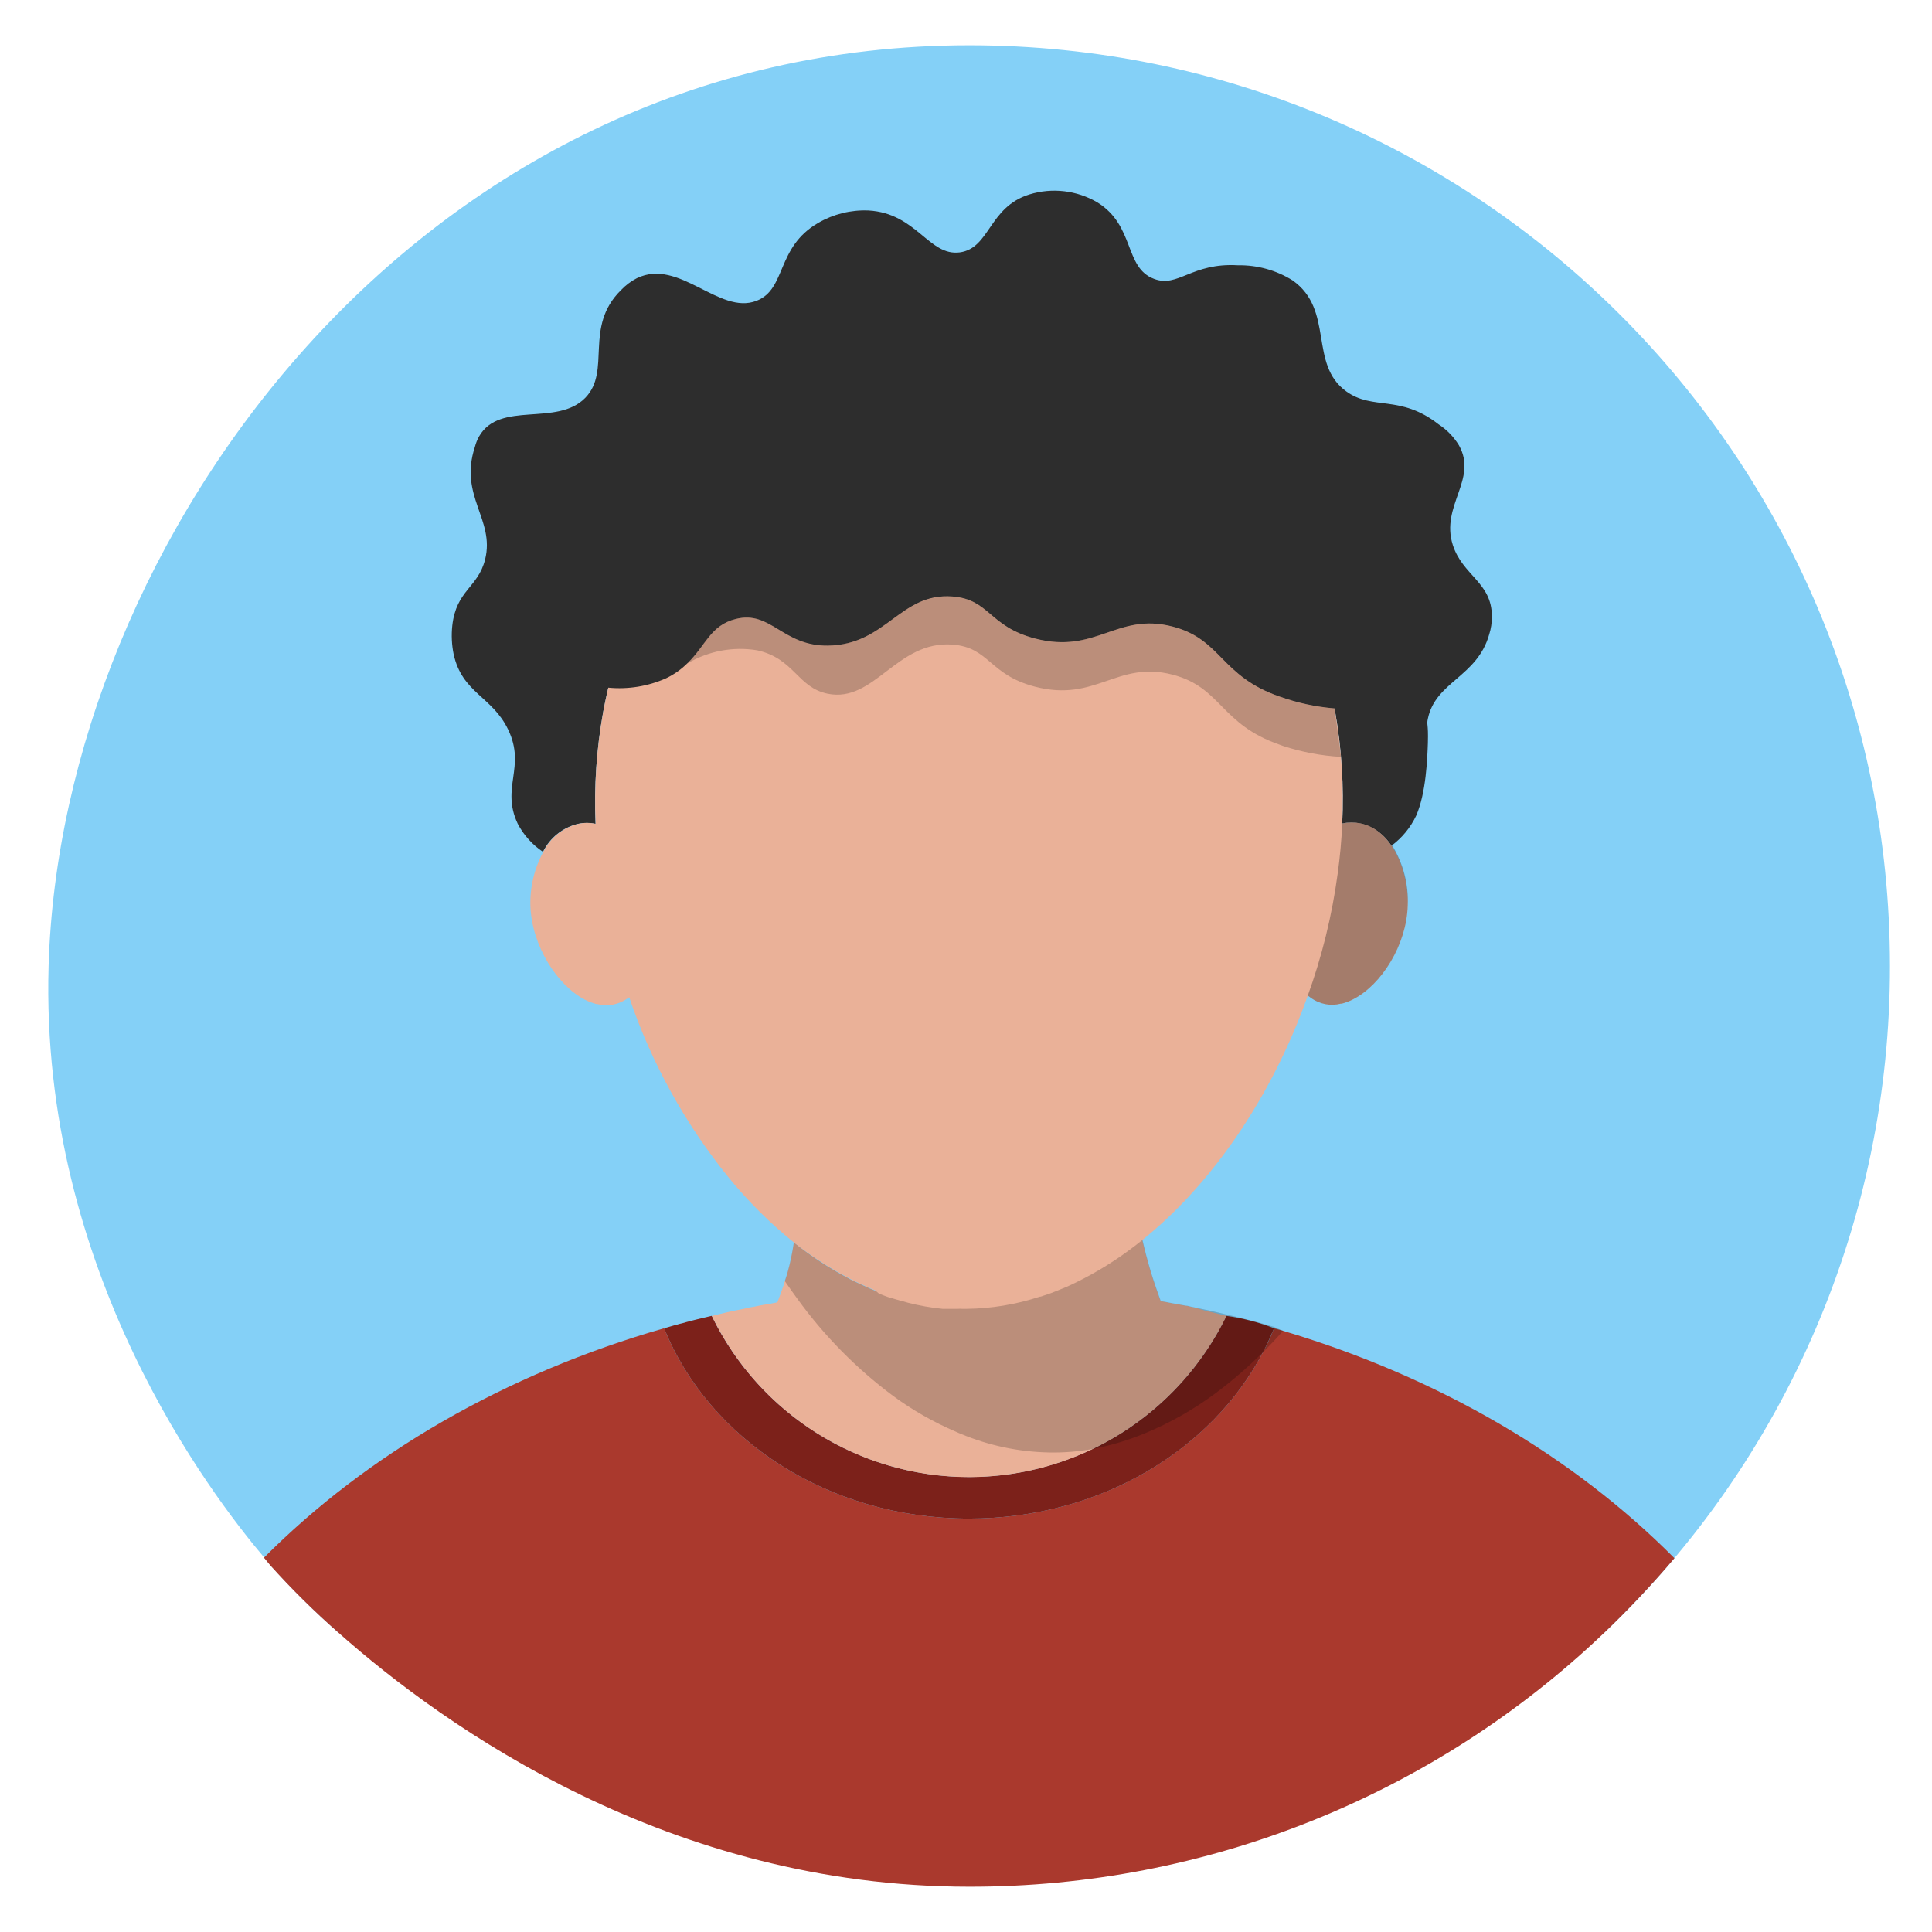
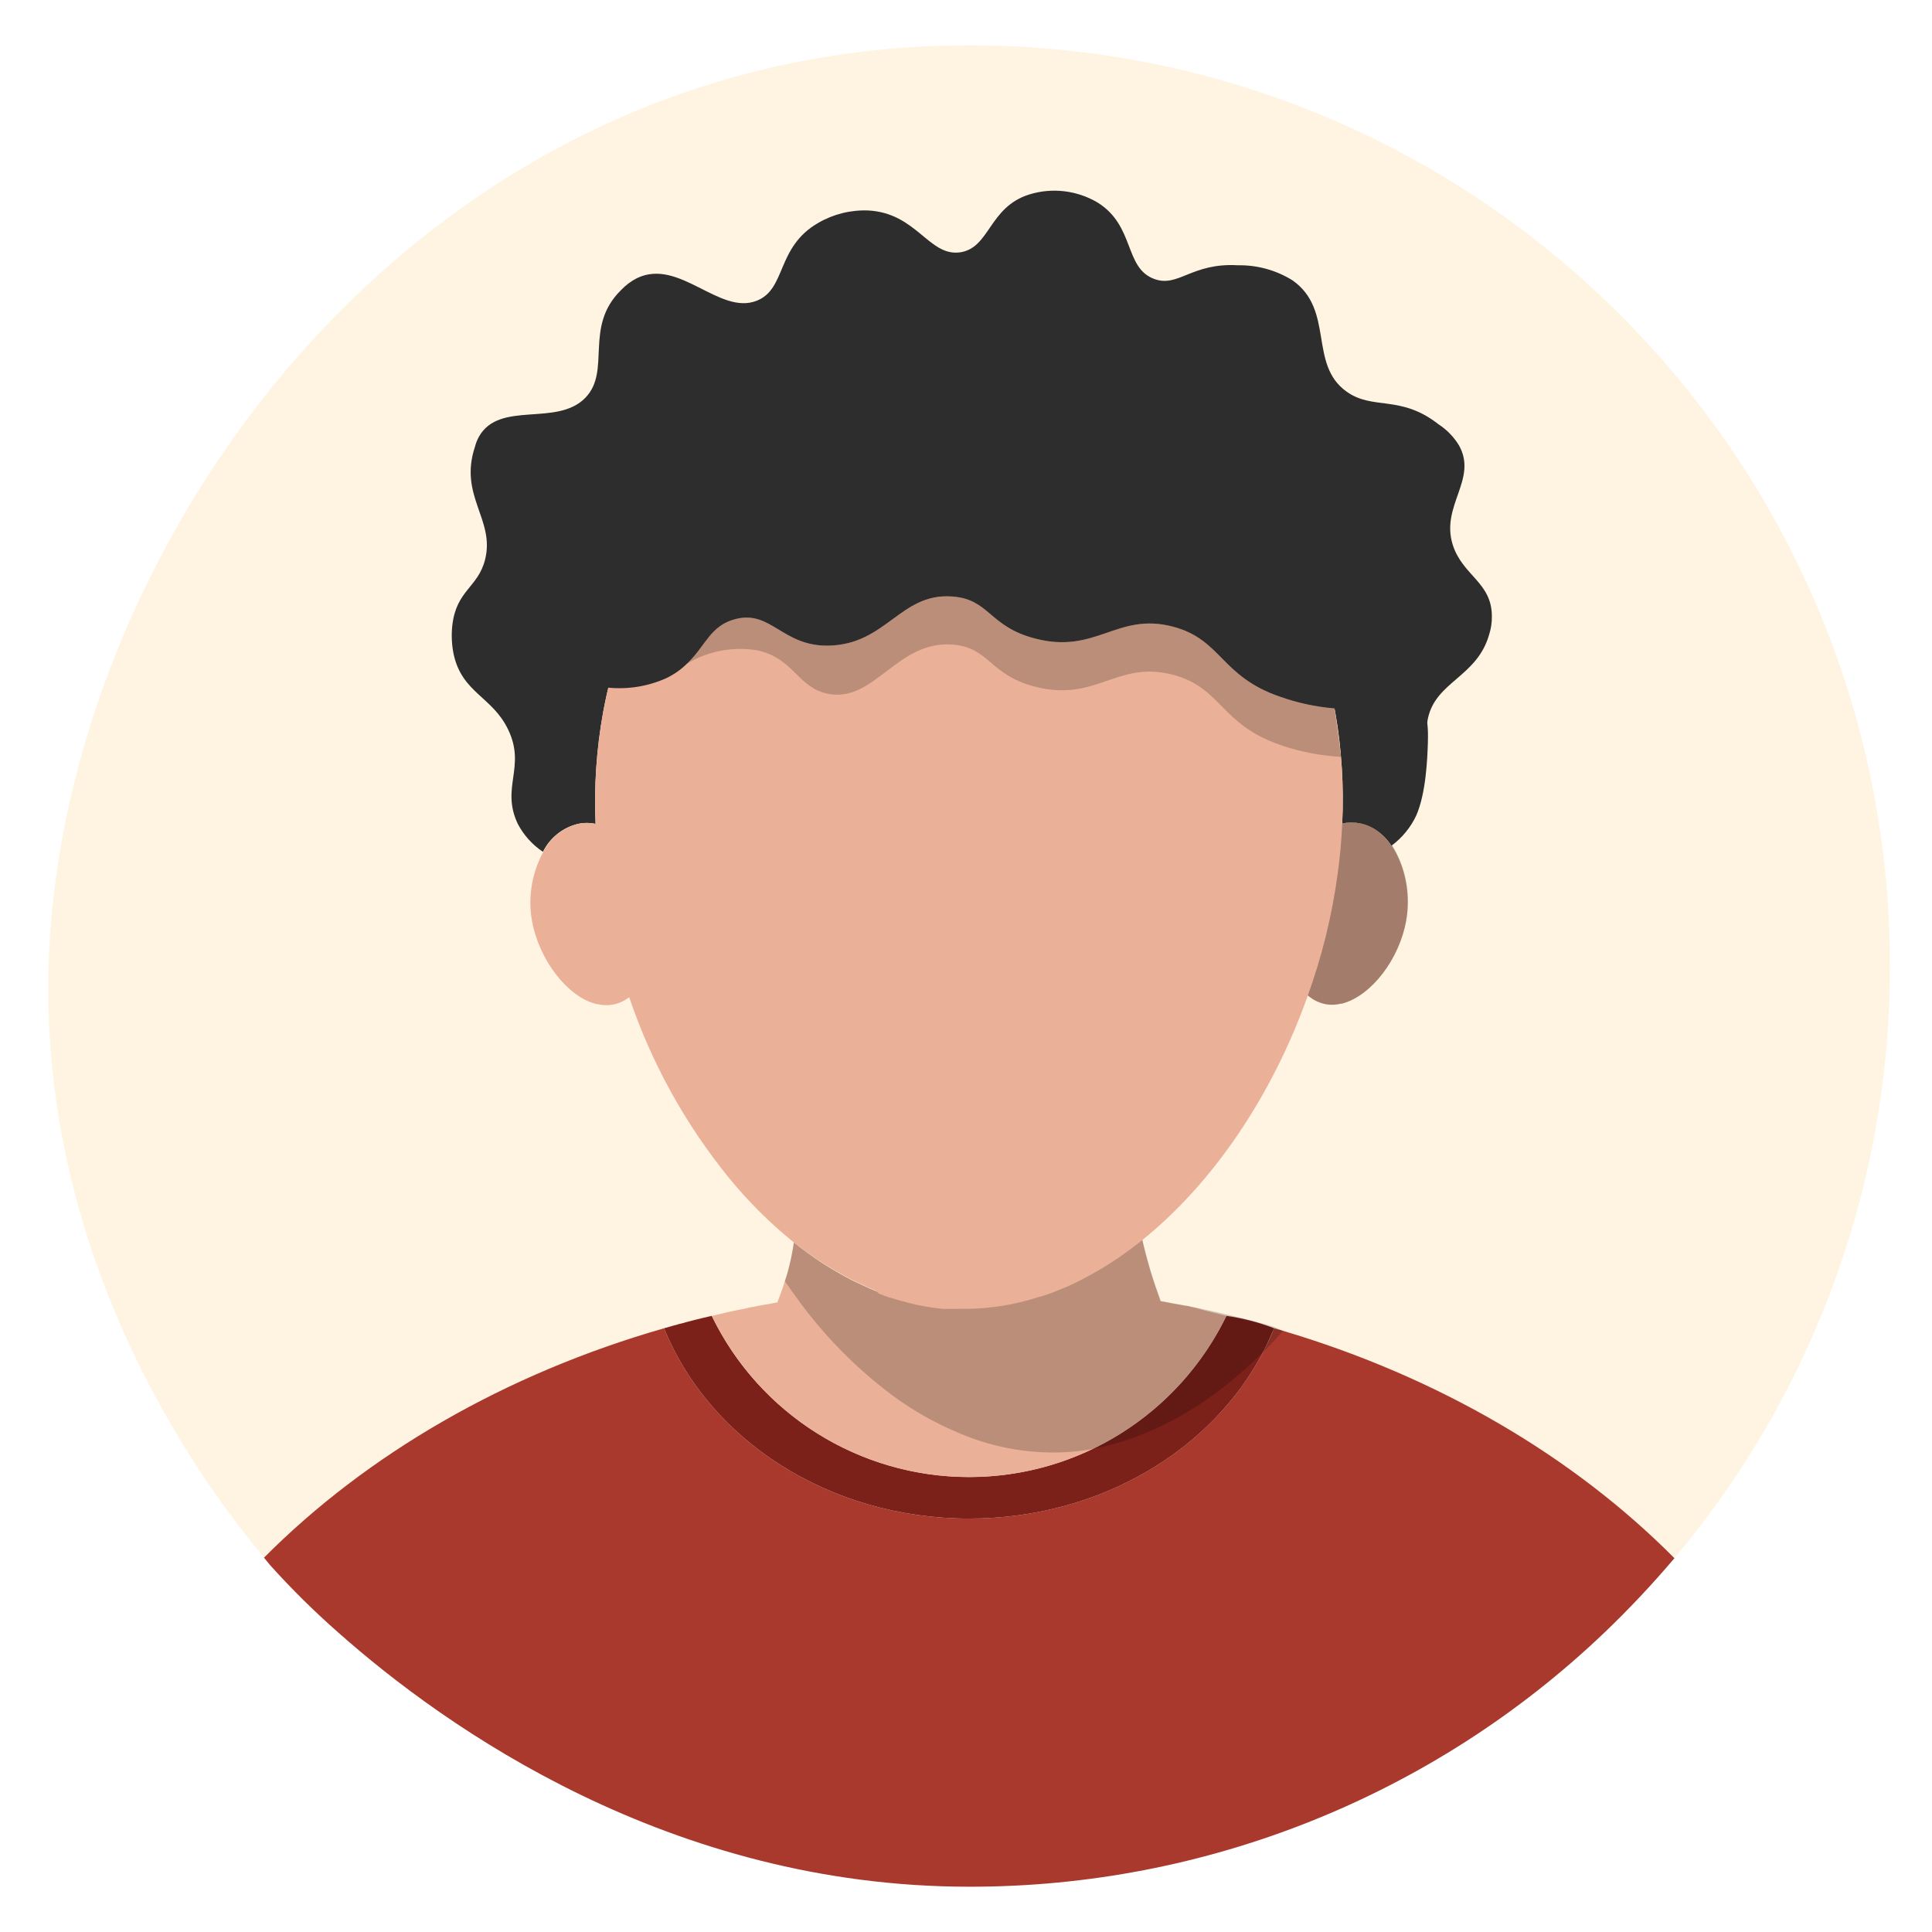
<svg xmlns="http://www.w3.org/2000/svg" width="800px" height="800px" viewBox="0 0 256 256" data-name="Layer 1" id="Layer_1">
  <defs>
-     <style>.cls-1{fill:#84d0f7;}.cls-2{fill:#aa392d;}.cls-3{fill:#7c211a;}.cls-4{fill:#eab198;}.cls-5{fill:#2d2d2d;}.cls-6{opacity:0.2;}.cls-7{opacity:0.3;}</style>
+     <style>.cls-1{fill:#fff4e2;}.cls-2{fill:#aa392d;}.cls-3{fill:#7c211a;}.cls-4{fill:#eab198;}.cls-5{fill:#2d2d2d;}.cls-6{opacity:0.2;}.cls-7{opacity:0.3;}</style>
  </defs>
  <g data-name="Male 3" id="Male_3">
    <path class="cls-1" d="M250.43,128a121.66,121.66,0,0,1-37.86,88.34H44.85a102.15,102.15,0,0,1-9-8.94l-.83-1C28,198.08,5.26,168.49,6.44,128,8.07,71.91,55.22,6,128.44,6A122,122,0,0,1,250.43,128Z" id="Wallpaper" />
    <path class="cls-2" d="M221.87,206.47a129.62,129.62,0,0,1-9.3,9.88A121.64,121.64,0,0,1,128.44,250c-39.67,0-69.4-21.07-83.58-33.65a108,108,0,0,1-9.06-8.95c-.22-.29-.51-.6-.82-1C48.61,192.7,66.92,182.05,88,176c5.91,14.7,21.76,25.22,40.4,25.22,17.32,0,32.22-9.08,39-22.13.53-1,1-2,1.42-3.09l1.15.33C190.59,182.45,208.51,193,221.87,206.47Z" id="Sweater" />
    <path class="cls-3" d="M168.82,176c-.42,1-.89,2.06-1.42,3.09-6.77,13.05-21.67,22.13-39,22.13-18.64,0-34.49-10.52-40.4-25.22.45-.13.89-.24,1.33-.38a4.81,4.81,0,0,0,.65-.18l.69-.17a1.42,1.42,0,0,1,.22-.07s1.75-.47,3.42-.84a37.9,37.9,0,0,0,68.19,0A28.44,28.44,0,0,1,168.82,176Z" id="Neckband" />
    <path class="cls-4" d="M162.51,174.37A38.09,38.09,0,0,1,145,191.9a37.9,37.9,0,0,1-50.68-17.53c1.35-.34,2.7-.65,4.08-.91.33-.07.67-.14,1-.23l.51-.08.87-.18,1.2-.2c.29-.07.6-.11.91-.18H103c.33-.86.68-1.8,1-2.82.12-.33.23-.71.34-1.06a33.22,33.22,0,0,0,.86-4.07,41.84,41.84,0,0,0,6.93,4.6,5.45,5.45,0,0,1,.53.29c.2.09.42.2.62.31l.76.35.44.2c.11.07.25.11.38.18s.31.13.44.2.32.11.45.18h0a1.76,1.76,0,0,1,.2.09l.53.2c.2.09.43.17.67.26h0l.74.27.15,0c.16.07.33.11.51.18s.51.16.76.22.24.07.37.09l.69.2a38.73,38.73,0,0,0,4.55.8c.16,0,.31,0,.47,0l.33,0,.62,0,.56,0a4.29,4.29,0,0,1,.62,0h.56a30.69,30.69,0,0,0,9.74-1.62.07.07,0,0,0,.07,0,1.57,1.57,0,0,0,.35-.11c.8-.26,1.49-.55,2.13-.8l.85-.35a1.65,1.65,0,0,1,.22-.09,38.51,38.51,0,0,0,9.88-6.13c.31,1.38.69,2.84,1.15,4.38.42,1.37.87,2.66,1.31,3.88.38.07.74.11,1.11.2s.74.13,1.09.2l1.09.2c.26,0,.53.11.8.16s.35.06.53.11C159.83,173.75,161.18,174,162.51,174.37Z" id="Neck" />
    <path class="cls-5" d="M197.68,81.66a7.51,7.51,0,0,1-.36,2.42c-1.6,5.64-7.1,6.22-8.12,11.15-.2.91.08.44,0,3.24-.07,2-.23,6.59-1.54,9.59a10.57,10.57,0,0,1-3.28,4,6.64,6.64,0,0,0-4.15-2.95,6,6,0,0,0-2.38,0,66.89,66.89,0,0,0-.93-14.77,66,66,0,0,0-2.58-9.85c-.46-1.4-1-2.8-1.55-4.18a74.58,74.58,0,0,0-8.63-15.49c-8.64-11.79-21-20.56-35.9-20.51a39.75,39.75,0,0,0-24.46,8.88c-7.64,6-13.77,14.32-18,23.22A72,72,0,0,0,79.91,94.4a67,67,0,0,0-1,14.77,5.47,5.47,0,0,0-2.35,0,7,7,0,0,0-4.62,3.7,10.12,10.12,0,0,1-3.33-3.7c-2.29-4.82,1.11-7.51-1.27-12.48-2.11-4.42-6.1-4.84-7.23-10a12.36,12.36,0,0,1-.18-3.79c.53-4.73,3.4-5,4.35-8.77,1.33-5.31-3.51-8.39-1.35-14.92a5.8,5.8,0,0,1,.55-1.38c2.75-4.79,10.3-1.24,14.08-5.12,3.48-3.58-.25-9.37,4.72-14.26a7.79,7.79,0,0,1,2.11-1.59c5.6-2.71,10.9,4.92,15.85,3,4-1.54,2.56-7.09,8.19-10.33a12.24,12.24,0,0,1,6.64-1.64c6.4.35,8,6.1,12.12,5.55,4-.56,3.8-6,9.22-7.68a11.24,11.24,0,0,1,9,1.06c5,3.09,3.53,8.64,7.5,10.13,3.2,1.22,4.95-2.16,11.13-1.8a13.25,13.25,0,0,1,7.23,2c5.58,3.93,2.09,11.1,7.13,14.72,3.53,2.55,7.13.37,12.21,4.35a8.76,8.76,0,0,1,2.71,2.79c2.53,4.51-2.47,8-.82,13.19C193.81,76.29,197.68,77.16,197.68,81.66Z" id="Hairs" />
    <path class="cls-6" d="M170,176.34c-.84,1-1.69,1.87-2.57,2.76a58.26,58.26,0,0,1-6.29,5.46,43.63,43.63,0,0,1-9.5,5.39,35.15,35.15,0,0,1-6.61,2,28.63,28.63,0,0,1-6.06.51A31.79,31.79,0,0,1,127.33,190c-.23-.09-.45-.18-.67-.29a41.62,41.62,0,0,1-8.3-4.73,59.52,59.52,0,0,1-12.68-12.85c-.58-.78-1.13-1.58-1.69-2.38.12-.33.23-.71.34-1.06a33.22,33.22,0,0,0,.86-4.07c.6.47,1.2.94,1.82,1.38a44.9,44.9,0,0,0,5.11,3.22,5.45,5.45,0,0,1,.53.29c.2.09.42.2.62.31l.76.35.44.2a4.11,4.11,0,0,0,.38.18c.16.07.31.13.44.2s.32.11.45.18h0a1.76,1.76,0,0,1,.2.09l.53.2.67.26h0l.74.27.15,0c.16.07.33.11.51.18s.51.16.76.22.24.07.37.09l.69.2a31,31,0,0,0,4.55.8c.16,0,.31,0,.47,0l.33,0,.62,0,.56,0a4.29,4.29,0,0,1,.62,0h.56a32.12,32.12,0,0,0,9.74-1.62.07.07,0,0,0,.07,0,1.57,1.57,0,0,0,.35-.11c.67-.22,1.31-.46,2-.73a.67.67,0,0,0,.17-.07l.85-.35a1.65,1.65,0,0,1,.22-.09,45.91,45.91,0,0,0,8.26-4.88c.55-.4,1.09-.83,1.62-1.25.31,1.38.69,2.84,1.15,4.38.42,1.37.87,2.66,1.31,3.88.38.07.74.11,1.11.2s.74.13,1.09.2l1.09.2c.26,0,.53.11.8.16s.35.06.53.11c1.38.29,2.73.57,4.06.91,2.13.49,4.24,1,6.31,1.64Z" id="NeckShadow" />
    <path class="cls-4" d="M186.54,120c-.16,5.2-3.48,10.46-7.19,12.39a7.27,7.27,0,0,1-1.57.61l-.12,0a4.9,4.9,0,0,1-2,.06,5,5,0,0,1-2-.88,2.83,2.83,0,0,1-.28-.2,7.34,7.34,0,0,1-1.12-1.11c-2.68-3.23-3.78-9.29-2-14.11a14.48,14.48,0,0,1,3.24-5.06,9,9,0,0,1,4.42-2.6,5.91,5.91,0,0,1,2.37,0C184.64,110,186.67,115.7,186.54,120Z" id="RightEar" />
    <path class="cls-7" d="M186.53,120c-.15,5.2-3.46,10.46-7.19,12.39a7.07,7.07,0,0,1-1.55.6.34.34,0,0,1-.14,0,4.55,4.55,0,0,1-2,.07,4.92,4.92,0,0,1-2-.87c-.09-.06-.18-.15-.29-.22a6.48,6.48,0,0,1-1.11-1.11c-2.51-3-3.62-8.5-2.29-13.14.09-.33.2-.64.31-1a14.75,14.75,0,0,1,3.24-5.07,9,9,0,0,1,4.42-2.59,6,6,0,0,1,2.38,0,6.64,6.64,0,0,1,4.15,2.95A13.9,13.9,0,0,1,186.53,120Z" id="RightEarShadow" />
    <path class="cls-4" d="M84.61,130.92a6.5,6.5,0,0,1-1.24,1.22c0,.05-.11.07-.15.11a5.07,5.07,0,0,1-2,.87,5,5,0,0,1-2.06-.07.26.26,0,0,1-.11,0,7.5,7.5,0,0,1-1.58-.6c-3.7-1.93-7-7.19-7.19-12.39a14.23,14.23,0,0,1,1.71-7.19,7,7,0,0,1,4.62-3.7,5.47,5.47,0,0,1,2.35,0,8.66,8.66,0,0,1,4.44,2.59,14.73,14.73,0,0,1,3.24,5,11.07,11.07,0,0,1,.44,1.49C88.14,122.82,87,128,84.61,130.92Z" id="LeftEar" />
    <path class="cls-4" d="M177.85,109.17q-.14,3.28-.6,6.59a78.11,78.11,0,0,1-4,16.27c-4.66,13.1-12.48,24.71-21.91,32.3-.53.42-1.07.85-1.62,1.25a45.91,45.91,0,0,1-8.26,4.88,1.65,1.65,0,0,0-.22.09l-.85.35a.67.67,0,0,1-.17.07c-.65.27-1.29.51-2,.73a1.57,1.57,0,0,1-.35.11.07.07,0,0,1-.07,0,32.12,32.12,0,0,1-9.74,1.62h-.56a4.29,4.29,0,0,0-.62,0l-.56,0-.62,0-.33,0c-.16,0-.31,0-.47,0a31,31,0,0,1-4.55-.8l-.69-.2c-.13,0-.24-.06-.37-.09s-.51-.15-.76-.22-.35-.11-.51-.18l-.15,0-.74-.27h0l-.67-.26L116,171a1.76,1.76,0,0,0-.2-.09h0c-.13-.07-.29-.11-.45-.18s-.28-.13-.44-.2a4.11,4.11,0,0,1-.38-.18l-.44-.2-.76-.35c-.2-.11-.42-.22-.62-.31a5.45,5.45,0,0,0-.53-.29A44.9,44.9,0,0,1,107,166c-.62-.44-1.22-.91-1.82-1.38a58.92,58.92,0,0,1-8.57-8.52,77.06,77.06,0,0,1-13.25-24c-.15-.35-.26-.73-.4-1.11a78,78,0,0,1-3.42-14.65c-.17-1.2-.31-2.4-.42-3.62-.09-1-.15-2-.2-3.08,0-.18,0-.34,0-.51a67,67,0,0,1,1-14.77,72,72,0,0,1,5.88-17.93c4.24-8.9,10.37-17.27,18-23.22a39.75,39.75,0,0,1,24.46-8.88c14.92,0,27.26,8.72,35.9,20.51a74.58,74.58,0,0,1,8.63,15.49c.56,1.38,1.09,2.78,1.55,4.18a66,66,0,0,1,2.58,9.85A66.89,66.89,0,0,1,177.85,109.17Z" id="Head" />
    <path class="cls-6" d="M177.7,100.29A30.21,30.21,0,0,1,170,98.84a3.7,3.7,0,0,1-.4-.15c-7.94-2.73-7.72-7.62-14.25-9.3-7.37-1.89-10.12,3.7-18.2,1.6-6.15-1.6-6-5.2-10.95-5.58-7.39-.55-10.32,7.77-16.53,6.51-4-.82-4.42-4.66-9.33-5.75a13.73,13.73,0,0,0-9.21,1.71h-.05c2.38-2.29,3-5,6.4-5.86,4.66-1.18,6.19,3.59,12.19,3.53,7.77-.09,9.59-7,16.53-6.51,5,.38,4.8,4,10.95,5.57,8.08,2.11,10.83-3.5,18.2-1.59,6.53,1.68,6.31,6.57,14.25,9.3a28.91,28.91,0,0,0,7.24,1.55s.13,1.07.42,3.15C177.65,100.09,177.7,100.29,177.7,100.29Z" id="HairsShadow" />
    <path class="cls-5" d="M183.16,92.32a6.15,6.15,0,0,1-2.95,1.37l-.36.07a13.14,13.14,0,0,1-3,.11,28.91,28.91,0,0,1-7.24-1.55c-7.94-2.73-7.72-7.62-14.25-9.3-7.37-1.91-10.12,3.7-18.2,1.59-6.15-1.59-6-5.19-10.95-5.57-6.94-.53-8.76,6.42-16.53,6.51-6,.06-7.53-4.71-12.19-3.53-3.38.84-4,3.57-6.4,5.86a10.26,10.26,0,0,1-2.84,2,15.23,15.23,0,0,1-7.63,1.24c-2.82-.27-5.42-1.33-6.73-3.13-3.71-5.11,3.09-15.36,6-19.76,15.21-23,41.65-27.77,45.09-28.32.89-.16,2.06-.34,3.66-.52,8.08-.86,25.6-1.19,39.74,11C183.49,63.46,189.31,86.81,183.16,92.32Z" data-name="Hairs" id="Hairs-2" />
  </g>
</svg>
